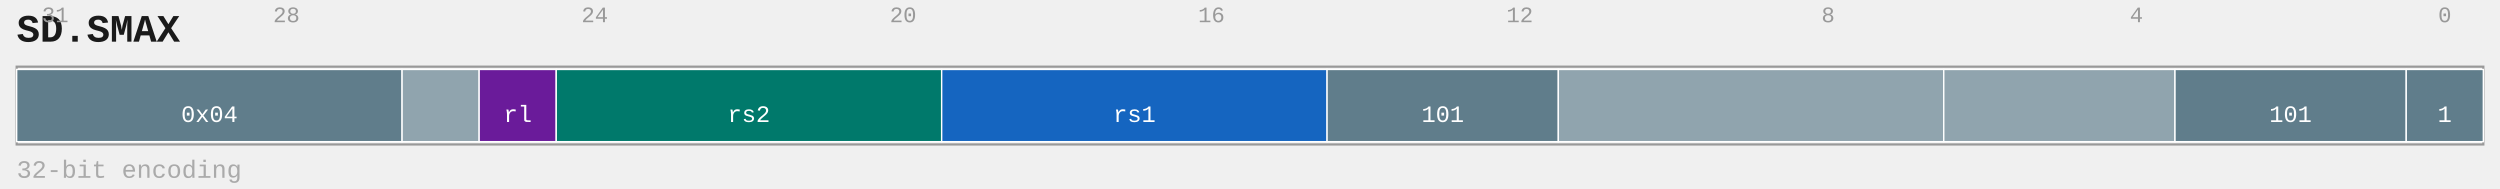
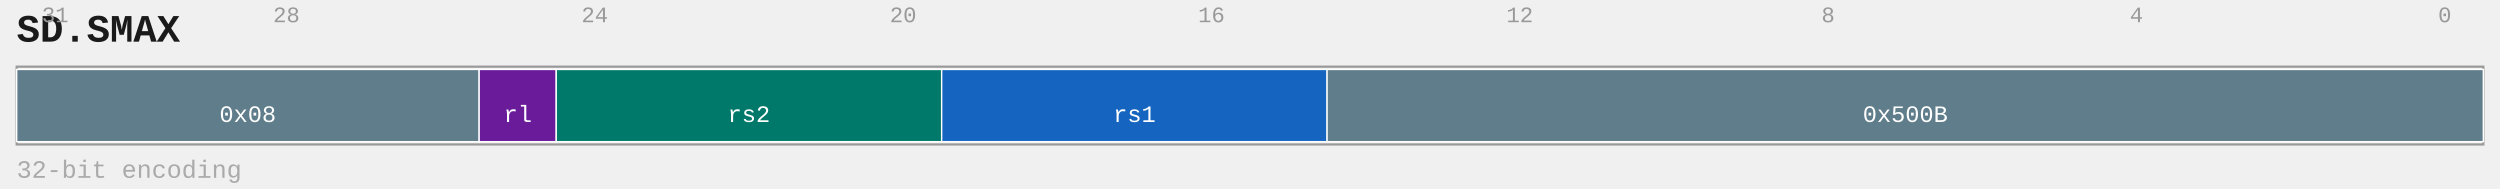
<svg xmlns="http://www.w3.org/2000/svg" viewBox="0 0 900 68" width="900" height="68">
  <defs>
    <style>
      text { font-family: 'Courier New', monospace; }
    </style>
  </defs>
  <text x="6" y="15" font-family="Helvetica Neue,Arial,sans-serif" font-weight="bold" font-size="14" fill="#1a1a1a">SD.SMAX</text>
  <text x="19.88" y="8" text-anchor="middle" font-size="8" fill="#999999">31</text>
  <text x="103.12" y="8" text-anchor="middle" font-size="8" fill="#999999">28</text>
  <text x="214.12" y="8" text-anchor="middle" font-size="8" fill="#999999">24</text>
  <text x="325.12" y="8" text-anchor="middle" font-size="8" fill="#999999">20</text>
  <text x="436.12" y="8" text-anchor="middle" font-size="8" fill="#999999">16</text>
  <text x="547.12" y="8" text-anchor="middle" font-size="8" fill="#999999">12</text>
  <text x="658.12" y="8" text-anchor="middle" font-size="8" fill="#999999">8</text>
  <text x="769.12" y="8" text-anchor="middle" font-size="8" fill="#999999">4</text>
  <text x="880.12" y="8" text-anchor="middle" font-size="8" fill="#999999">0</text>
  <rect x="6" y="24" width="888.00" height="28" fill="none" stroke="#999999" stroke-width="0.8" />
-   <rect x="6.000" y="25" width="138.750" height="26" fill="#607D8B" stroke="white" stroke-width="0.5" />
-   <text x="75.4" y="41.5" text-anchor="middle" dominant-baseline="middle" font-size="8.5" fill="white" pointer-events="none">0x04</text>
-   <rect x="144.750" y="25" width="27.750" height="26" fill="#90A4AE" stroke="white" stroke-width="0.5" />
+   <rect x="6.000" y="25" width="166.500" height="26" fill="#607D8B" stroke="white" stroke-width="0.5" />
+   <text x="89.2" y="41.5" text-anchor="middle" dominant-baseline="middle" font-size="8.5" fill="white" pointer-events="none">0x08</text>
  <rect x="172.500" y="25" width="27.750" height="26" fill="#6A1B9A" stroke="white" stroke-width="0.5" />
  <text x="186.4" y="41.5" text-anchor="middle" dominant-baseline="middle" font-size="8.5" fill="white" pointer-events="none">rl</text>
  <rect x="200.250" y="25" width="138.750" height="26" fill="#00796B" stroke="white" stroke-width="0.5" />
  <text x="269.6" y="41.5" text-anchor="middle" dominant-baseline="middle" font-size="8.5" fill="white" pointer-events="none">rs2</text>
  <rect x="339.000" y="25" width="138.750" height="26" fill="#1565C0" stroke="white" stroke-width="0.5" />
  <text x="408.4" y="41.5" text-anchor="middle" dominant-baseline="middle" font-size="8.5" fill="white" pointer-events="none">rs1</text>
-   <rect x="477.750" y="25" width="83.250" height="26" fill="#607D8B" stroke="white" stroke-width="0.5" />
-   <text x="519.4" y="41.5" text-anchor="middle" dominant-baseline="middle" font-size="8.5" fill="white" pointer-events="none">101</text>
-   <rect x="561.000" y="25" width="138.750" height="26" fill="#90A4AE" stroke="white" stroke-width="0.5" />
-   <rect x="699.750" y="25" width="83.250" height="26" fill="#90A4AE" stroke="white" stroke-width="0.5" />
-   <rect x="783.000" y="25" width="83.250" height="26" fill="#607D8B" stroke="white" stroke-width="0.5" />
-   <text x="824.6" y="41.5" text-anchor="middle" dominant-baseline="middle" font-size="8.5" fill="white" pointer-events="none">101</text>
-   <rect x="866.250" y="25" width="27.750" height="26" fill="#607D8B" stroke="white" stroke-width="0.5" />
-   <text x="880.1" y="41.5" text-anchor="middle" dominant-baseline="middle" font-size="8.5" fill="white" pointer-events="none">1</text>
+   <rect x="477.750" y="25" width="416.250" height="26" fill="#607D8B" stroke="white" stroke-width="0.5" />
+   <text x="685.9" y="41.5" text-anchor="middle" dominant-baseline="middle" font-size="8.5" fill="white" pointer-events="none">0x500B</text>
  <text x="6" y="64" font-size="9" fill="#aaaaaa" font-family="Helvetica Neue,Arial,sans-serif">32-bit encoding</text>
</svg>
